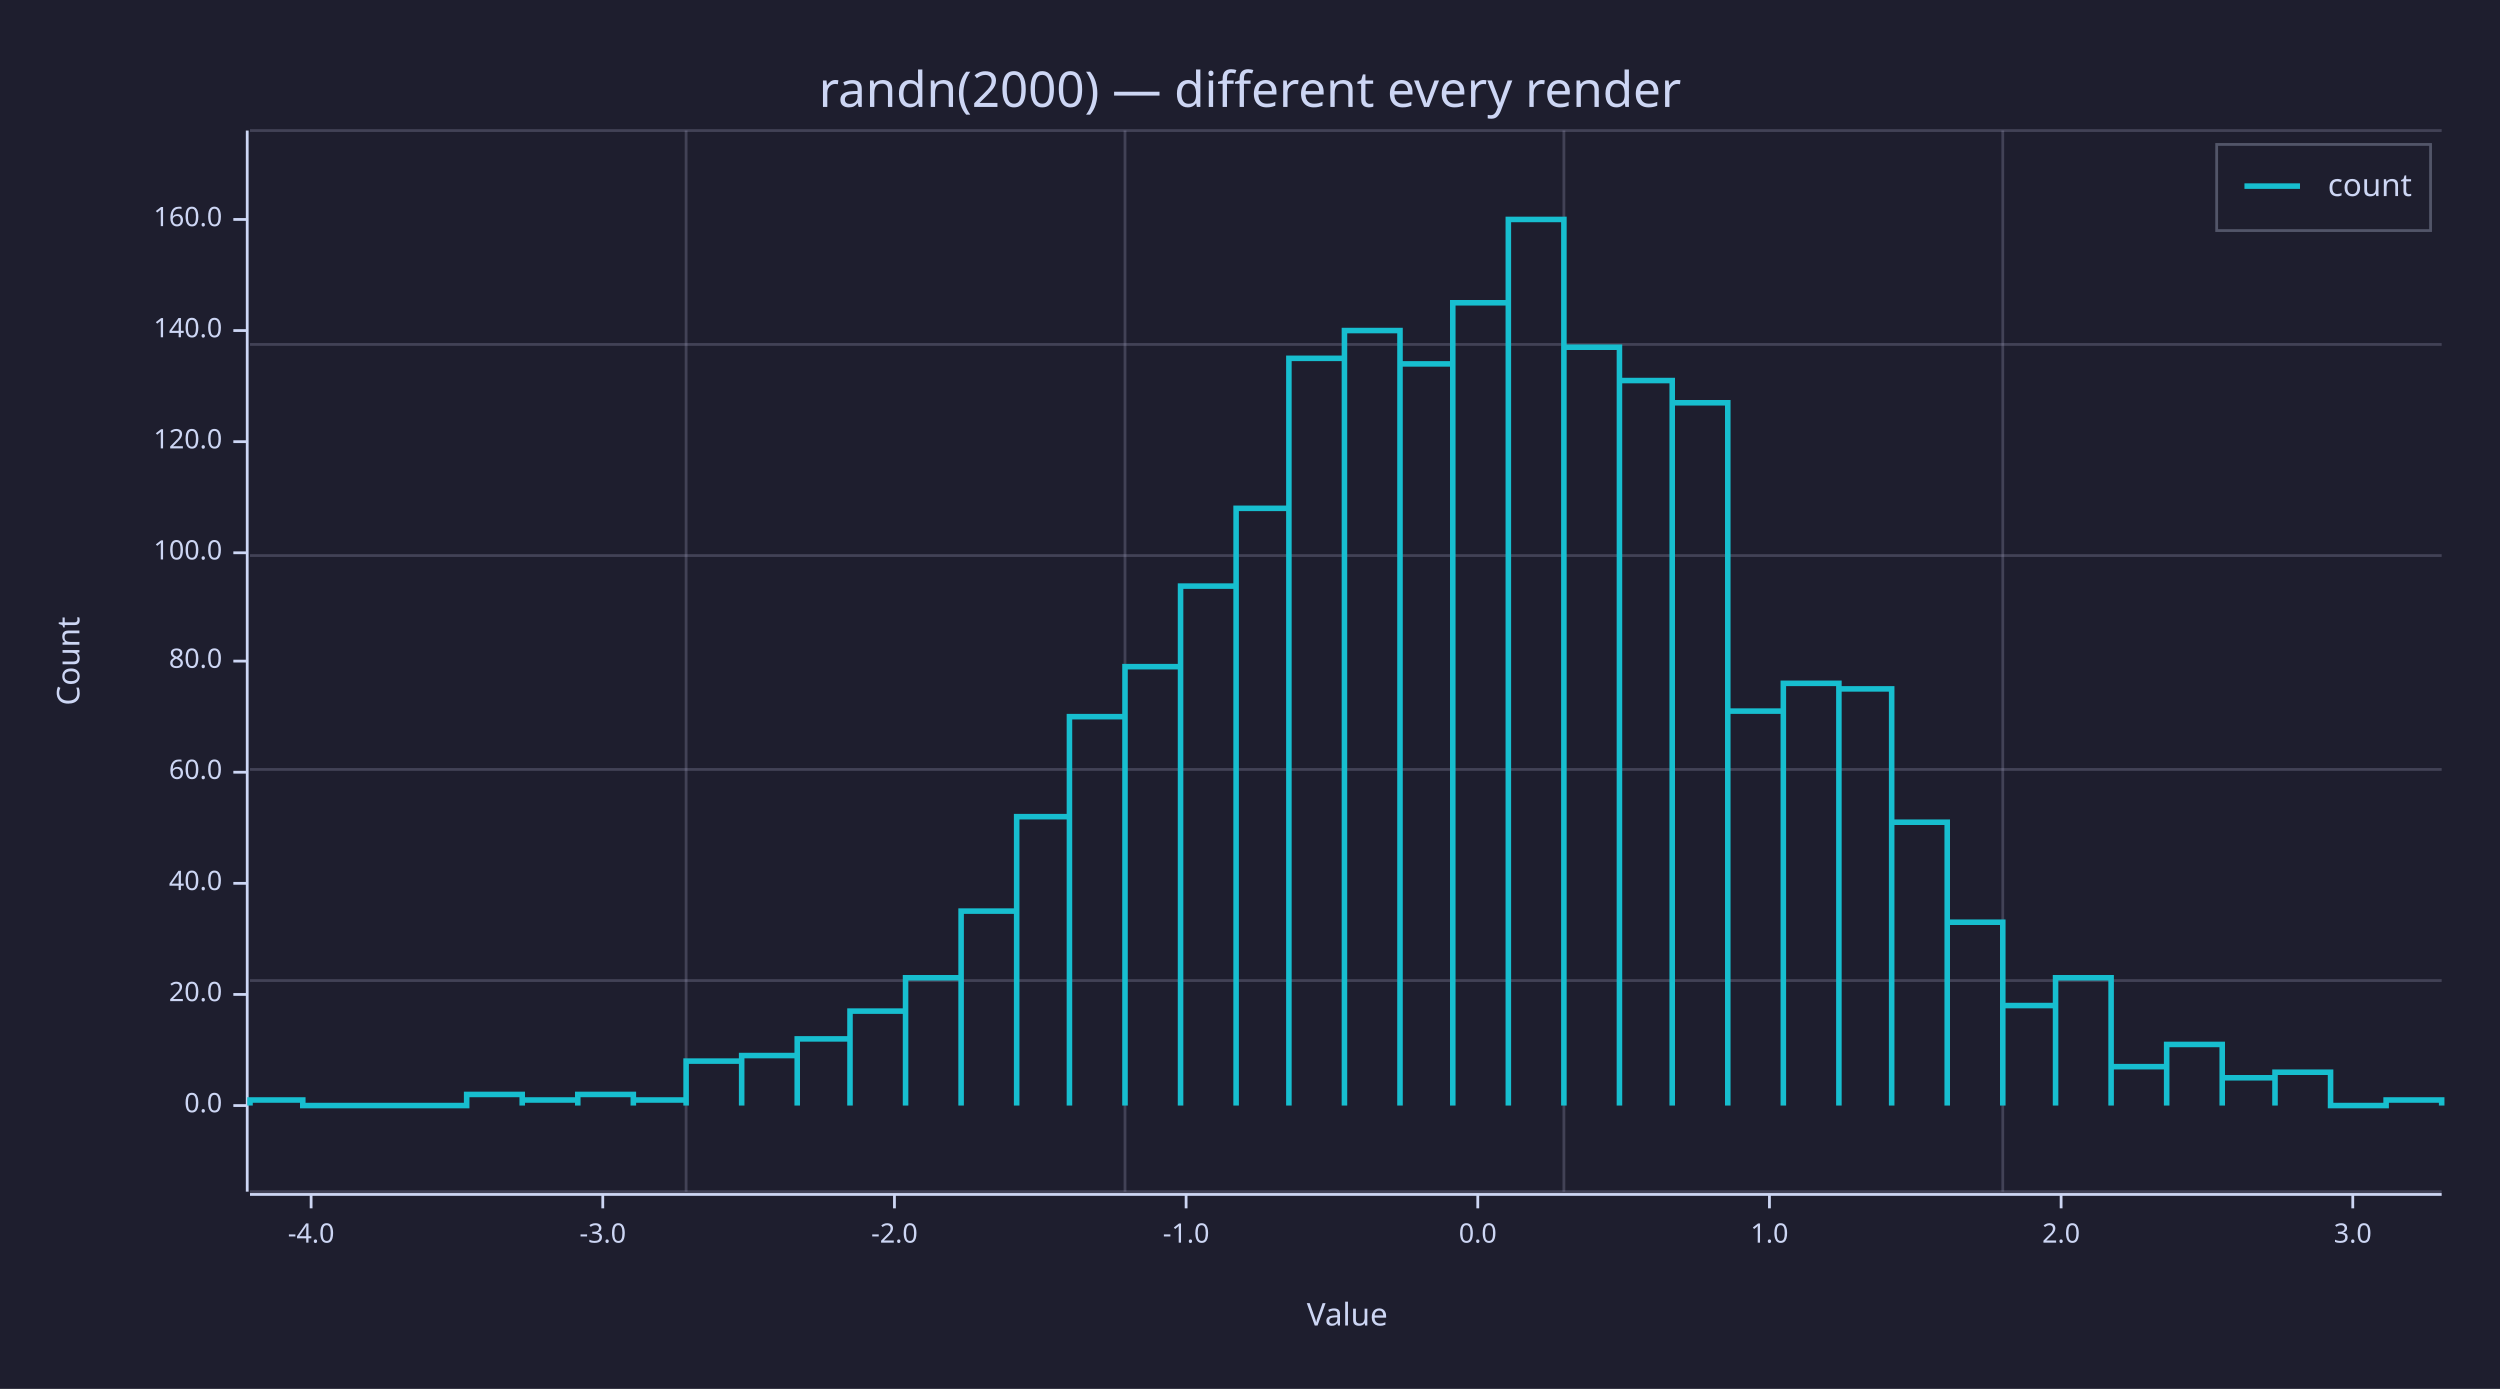
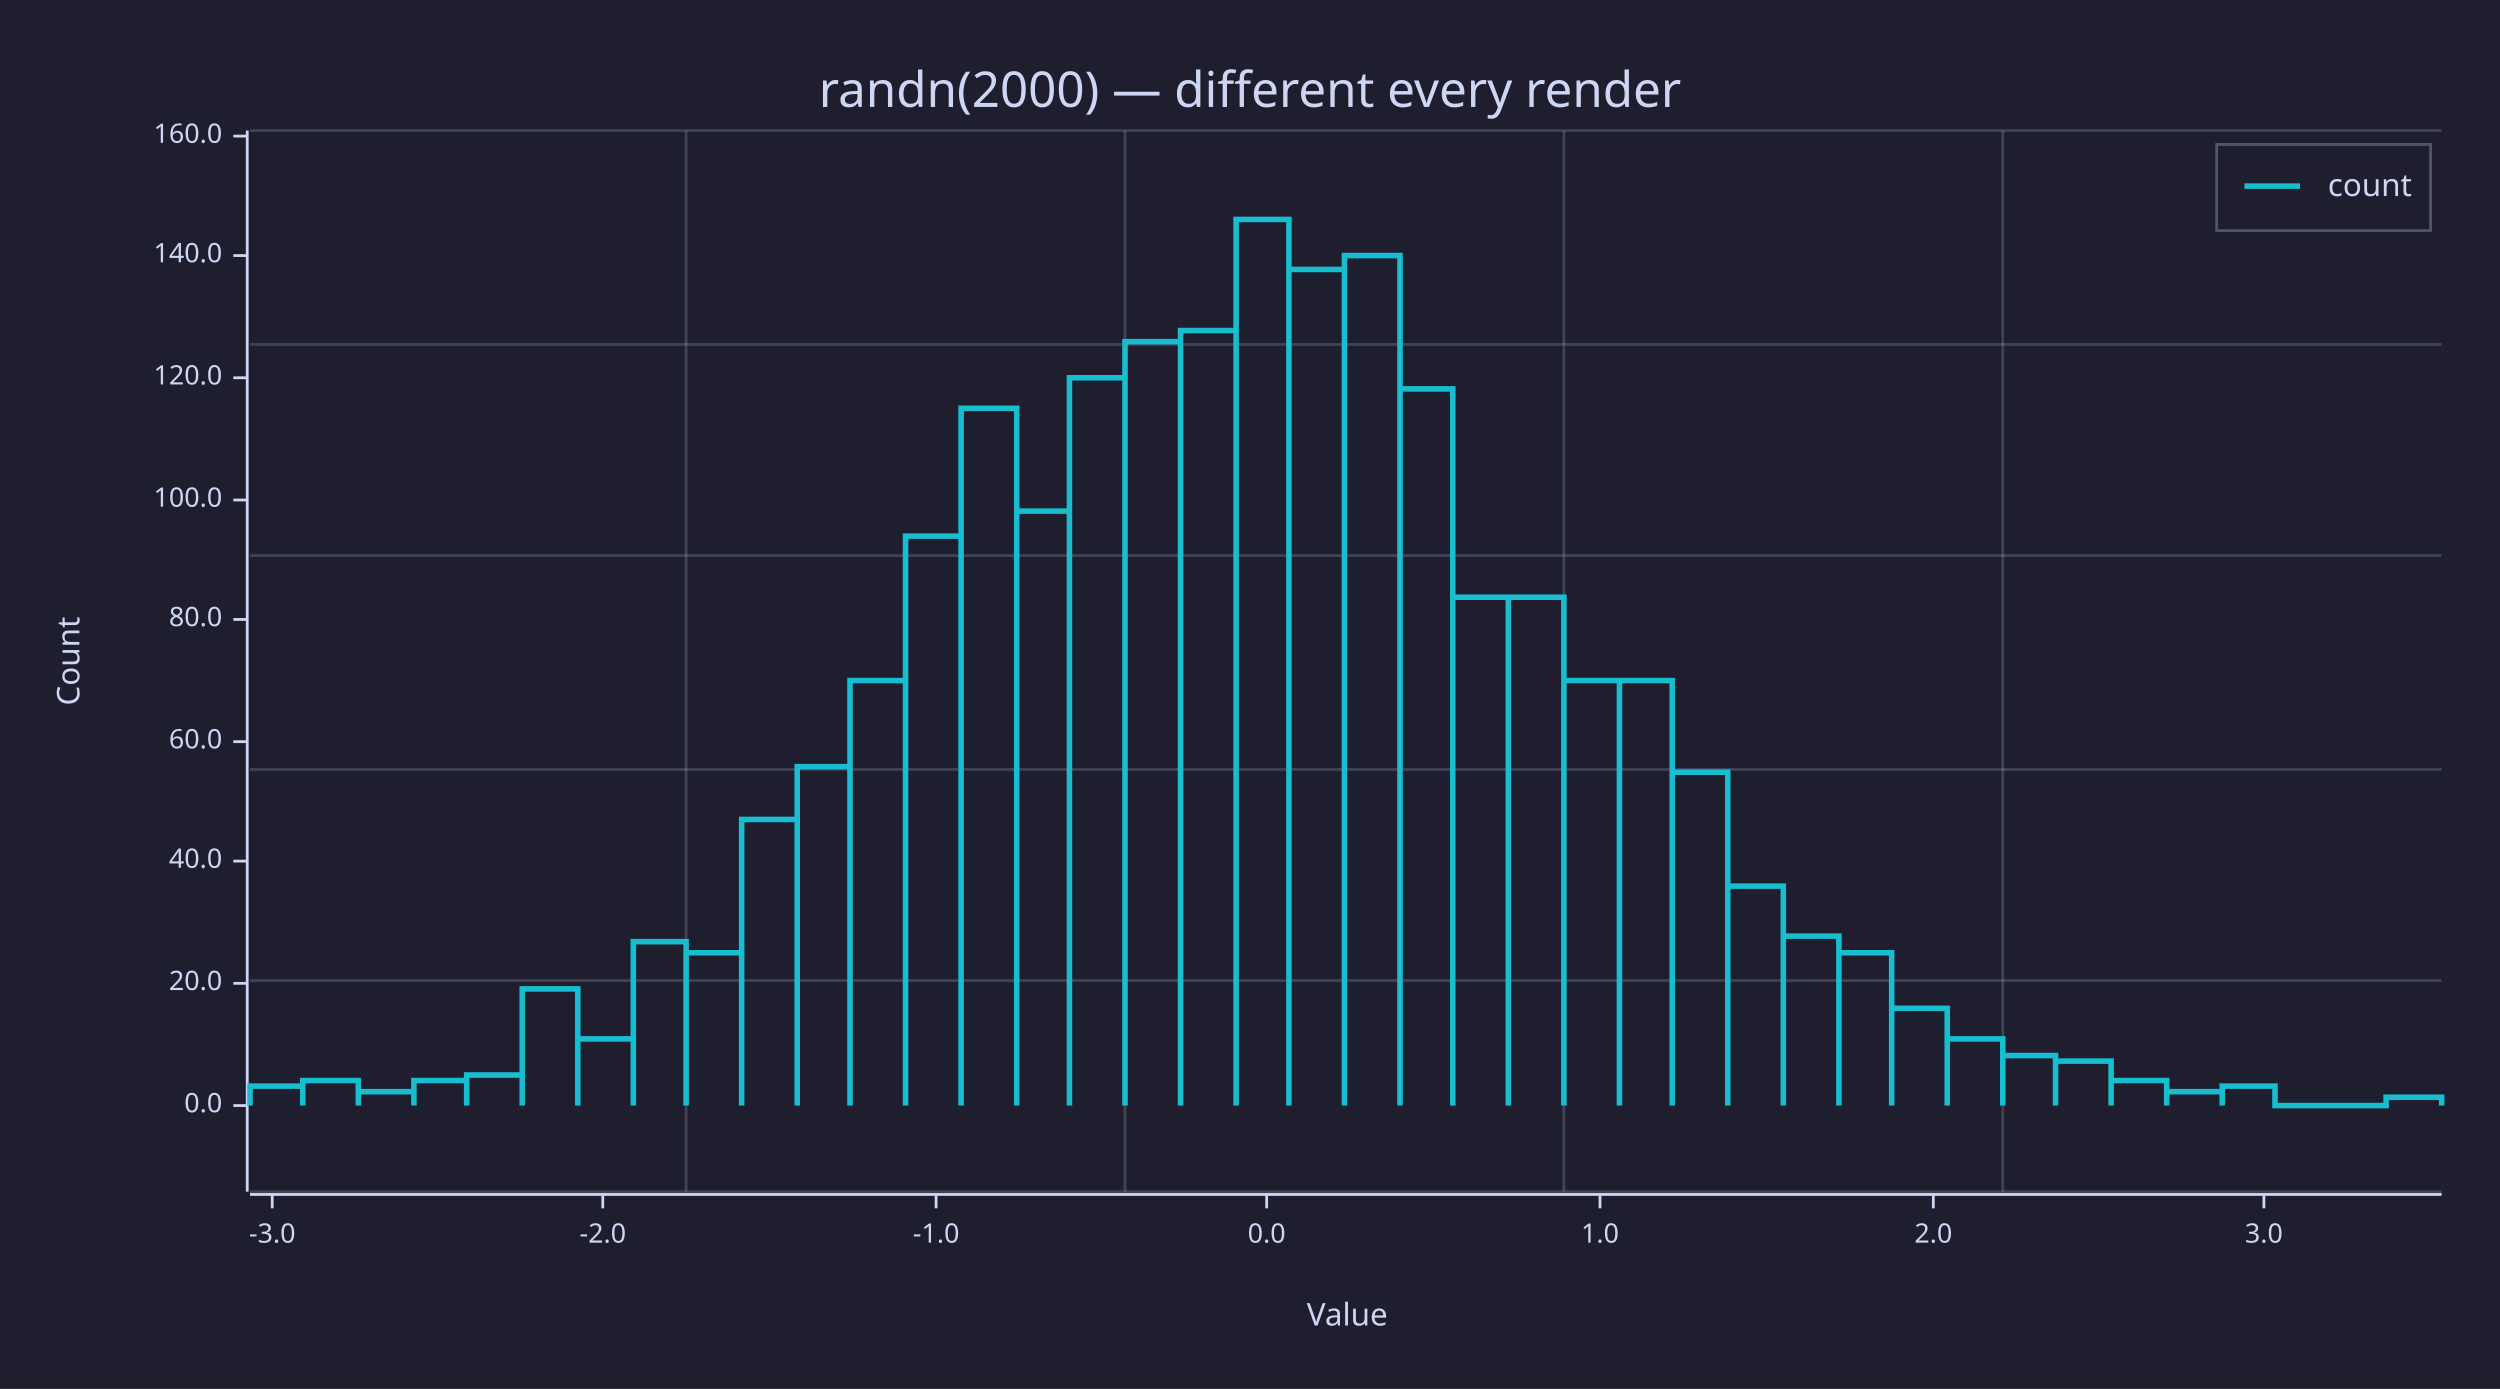
<svg xmlns="http://www.w3.org/2000/svg" width="900" height="500" viewBox="0 0 900 500">
  <rect x="0" y="0" width="900" height="500" opacity="1" fill="#1E1E2E" stroke="none" />
  <text x="450" y="25" dy="0.76em" text-anchor="middle" font-family="sans-serif" font-size="17.742" opacity="1" fill="#CDD6F4">
randn(2000) — different every render
</text>
  <text x="20" y="238" dy="0.76em" text-anchor="middle" font-family="sans-serif" font-size="11.29" opacity="1" fill="#CDD6F4" transform="rotate(270, 20, 238)">
Count
</text>
  <text x="485" y="480" dy="-0.5ex" text-anchor="middle" font-family="sans-serif" font-size="11.29" opacity="1" fill="#CDD6F4">
Value
</text>
  <polyline fill="none" opacity="1" stroke="#CDD6F4" stroke-width="1" points="89,47 89,429 " />
  <text x="80" y="398" dy="0.5ex" text-anchor="end" font-family="sans-serif" font-size="9.677" opacity="1" fill="#CDD6F4">
0.0
</text>
  <polyline fill="none" opacity="1" stroke="#CDD6F4" stroke-width="1" points="84,398 89,398 " />
-   <text x="80" y="358" dy="0.5ex" text-anchor="end" font-family="sans-serif" font-size="9.677" opacity="1" fill="#CDD6F4">
+   <text x="80" y="354" dy="0.5ex" text-anchor="end" font-family="sans-serif" font-size="9.677" opacity="1" fill="#CDD6F4">
20.0
</text>
-   <polyline fill="none" opacity="1" stroke="#CDD6F4" stroke-width="1" points="84,358 89,358 " />
-   <text x="80" y="318" dy="0.5ex" text-anchor="end" font-family="sans-serif" font-size="9.677" opacity="1" fill="#CDD6F4">
+   <polyline fill="none" opacity="1" stroke="#CDD6F4" stroke-width="1" points="84,354 89,354 " />
+   <text x="80" y="310" dy="0.5ex" text-anchor="end" font-family="sans-serif" font-size="9.677" opacity="1" fill="#CDD6F4">
40.0
</text>
-   <polyline fill="none" opacity="1" stroke="#CDD6F4" stroke-width="1" points="84,318 89,318 " />
-   <text x="80" y="278" dy="0.5ex" text-anchor="end" font-family="sans-serif" font-size="9.677" opacity="1" fill="#CDD6F4">
+   <polyline fill="none" opacity="1" stroke="#CDD6F4" stroke-width="1" points="84,310 89,310 " />
+   <text x="80" y="267" dy="0.5ex" text-anchor="end" font-family="sans-serif" font-size="9.677" opacity="1" fill="#CDD6F4">
60.0
</text>
-   <polyline fill="none" opacity="1" stroke="#CDD6F4" stroke-width="1" points="84,278 89,278 " />
-   <text x="80" y="238" dy="0.5ex" text-anchor="end" font-family="sans-serif" font-size="9.677" opacity="1" fill="#CDD6F4">
+   <polyline fill="none" opacity="1" stroke="#CDD6F4" stroke-width="1" points="84,267 89,267 " />
+   <text x="80" y="223" dy="0.5ex" text-anchor="end" font-family="sans-serif" font-size="9.677" opacity="1" fill="#CDD6F4">
80.0
</text>
-   <polyline fill="none" opacity="1" stroke="#CDD6F4" stroke-width="1" points="84,238 89,238 " />
-   <text x="80" y="199" dy="0.5ex" text-anchor="end" font-family="sans-serif" font-size="9.677" opacity="1" fill="#CDD6F4">
+   <polyline fill="none" opacity="1" stroke="#CDD6F4" stroke-width="1" points="84,223 89,223 " />
+   <text x="80" y="180" dy="0.5ex" text-anchor="end" font-family="sans-serif" font-size="9.677" opacity="1" fill="#CDD6F4">
100.0
</text>
-   <polyline fill="none" opacity="1" stroke="#CDD6F4" stroke-width="1" points="84,199 89,199 " />
-   <text x="80" y="159" dy="0.5ex" text-anchor="end" font-family="sans-serif" font-size="9.677" opacity="1" fill="#CDD6F4">
+   <polyline fill="none" opacity="1" stroke="#CDD6F4" stroke-width="1" points="84,180 89,180 " />
+   <text x="80" y="136" dy="0.5ex" text-anchor="end" font-family="sans-serif" font-size="9.677" opacity="1" fill="#CDD6F4">
120.0
</text>
-   <polyline fill="none" opacity="1" stroke="#CDD6F4" stroke-width="1" points="84,159 89,159 " />
-   <text x="80" y="119" dy="0.5ex" text-anchor="end" font-family="sans-serif" font-size="9.677" opacity="1" fill="#CDD6F4">
+   <polyline fill="none" opacity="1" stroke="#CDD6F4" stroke-width="1" points="84,136 89,136 " />
+   <text x="80" y="92" dy="0.5ex" text-anchor="end" font-family="sans-serif" font-size="9.677" opacity="1" fill="#CDD6F4">
140.0
</text>
-   <polyline fill="none" opacity="1" stroke="#CDD6F4" stroke-width="1" points="84,119 89,119 " />
-   <text x="80" y="79" dy="0.5ex" text-anchor="end" font-family="sans-serif" font-size="9.677" opacity="1" fill="#CDD6F4">
+   <polyline fill="none" opacity="1" stroke="#CDD6F4" stroke-width="1" points="84,92 89,92 " />
+   <text x="80" y="49" dy="0.5ex" text-anchor="end" font-family="sans-serif" font-size="9.677" opacity="1" fill="#CDD6F4">
160.0
</text>
-   <polyline fill="none" opacity="1" stroke="#CDD6F4" stroke-width="1" points="84,79 89,79 " />
+   <polyline fill="none" opacity="1" stroke="#CDD6F4" stroke-width="1" points="84,49 89,49 " />
  <polyline fill="none" opacity="1" stroke="#CDD6F4" stroke-width="1" points="90,430 879,430 " />
-   <text x="112" y="440" dy="0.76em" text-anchor="middle" font-family="sans-serif" font-size="9.677" opacity="1" fill="#CDD6F4">
- -4.0
- </text>
-   <polyline fill="none" opacity="1" stroke="#CDD6F4" stroke-width="1" points="112,430 112,435 " />
-   <text x="217" y="440" dy="0.76em" text-anchor="middle" font-family="sans-serif" font-size="9.677" opacity="1" fill="#CDD6F4">
+   <text x="98" y="440" dy="0.76em" text-anchor="middle" font-family="sans-serif" font-size="9.677" opacity="1" fill="#CDD6F4">
-3.0
</text>
-   <polyline fill="none" opacity="1" stroke="#CDD6F4" stroke-width="1" points="217,430 217,435 " />
-   <text x="322" y="440" dy="0.76em" text-anchor="middle" font-family="sans-serif" font-size="9.677" opacity="1" fill="#CDD6F4">
+   <polyline fill="none" opacity="1" stroke="#CDD6F4" stroke-width="1" points="98,430 98,435 " />
+   <text x="217" y="440" dy="0.76em" text-anchor="middle" font-family="sans-serif" font-size="9.677" opacity="1" fill="#CDD6F4">
-2.0
</text>
-   <polyline fill="none" opacity="1" stroke="#CDD6F4" stroke-width="1" points="322,430 322,435 " />
-   <text x="427" y="440" dy="0.76em" text-anchor="middle" font-family="sans-serif" font-size="9.677" opacity="1" fill="#CDD6F4">
+   <polyline fill="none" opacity="1" stroke="#CDD6F4" stroke-width="1" points="217,430 217,435 " />
+   <text x="337" y="440" dy="0.76em" text-anchor="middle" font-family="sans-serif" font-size="9.677" opacity="1" fill="#CDD6F4">
-1.0
</text>
-   <polyline fill="none" opacity="1" stroke="#CDD6F4" stroke-width="1" points="427,430 427,435 " />
-   <text x="532" y="440" dy="0.76em" text-anchor="middle" font-family="sans-serif" font-size="9.677" opacity="1" fill="#CDD6F4">
+   <polyline fill="none" opacity="1" stroke="#CDD6F4" stroke-width="1" points="337,430 337,435 " />
+   <text x="456" y="440" dy="0.76em" text-anchor="middle" font-family="sans-serif" font-size="9.677" opacity="1" fill="#CDD6F4">
0.0
</text>
-   <polyline fill="none" opacity="1" stroke="#CDD6F4" stroke-width="1" points="532,430 532,435 " />
-   <text x="637" y="440" dy="0.76em" text-anchor="middle" font-family="sans-serif" font-size="9.677" opacity="1" fill="#CDD6F4">
+   <polyline fill="none" opacity="1" stroke="#CDD6F4" stroke-width="1" points="456,430 456,435 " />
+   <text x="576" y="440" dy="0.76em" text-anchor="middle" font-family="sans-serif" font-size="9.677" opacity="1" fill="#CDD6F4">
1.0
</text>
-   <polyline fill="none" opacity="1" stroke="#CDD6F4" stroke-width="1" points="637,430 637,435 " />
-   <text x="742" y="440" dy="0.76em" text-anchor="middle" font-family="sans-serif" font-size="9.677" opacity="1" fill="#CDD6F4">
+   <polyline fill="none" opacity="1" stroke="#CDD6F4" stroke-width="1" points="576,430 576,435 " />
+   <text x="696" y="440" dy="0.76em" text-anchor="middle" font-family="sans-serif" font-size="9.677" opacity="1" fill="#CDD6F4">
2.0
</text>
-   <polyline fill="none" opacity="1" stroke="#CDD6F4" stroke-width="1" points="742,430 742,435 " />
-   <text x="847" y="440" dy="0.76em" text-anchor="middle" font-family="sans-serif" font-size="9.677" opacity="1" fill="#CDD6F4">
+   <polyline fill="none" opacity="1" stroke="#CDD6F4" stroke-width="1" points="696,430 696,435 " />
+   <text x="815" y="440" dy="0.76em" text-anchor="middle" font-family="sans-serif" font-size="9.677" opacity="1" fill="#CDD6F4">
3.0
</text>
-   <polyline fill="none" opacity="1" stroke="#CDD6F4" stroke-width="1" points="847,430 847,435 " />
+   <polyline fill="none" opacity="1" stroke="#CDD6F4" stroke-width="1" points="815,430 815,435 " />
  <polyline fill="none" opacity="0.3" stroke="#9696B4" stroke-width="1" points="90,429 879,429 " />
  <polyline fill="none" opacity="0.3" stroke="#9696B4" stroke-width="1" points="90,353 879,353 " />
  <polyline fill="none" opacity="0.3" stroke="#9696B4" stroke-width="1" points="90,277 879,277 " />
  <polyline fill="none" opacity="0.3" stroke="#9696B4" stroke-width="1" points="90,200 879,200 " />
  <polyline fill="none" opacity="0.3" stroke="#9696B4" stroke-width="1" points="90,124 879,124 " />
  <polyline fill="none" opacity="0.3" stroke="#9696B4" stroke-width="1" points="90,47 879,47 " />
  <polyline fill="none" opacity="0.3" stroke="#9696B4" stroke-width="1" points="247,429 247,47 " />
  <polyline fill="none" opacity="0.3" stroke="#9696B4" stroke-width="1" points="405,429 405,47 " />
  <polyline fill="none" opacity="0.3" stroke="#9696B4" stroke-width="1" points="563,429 563,47 " />
  <polyline fill="none" opacity="0.3" stroke="#9696B4" stroke-width="1" points="721,429 721,47 " />
-   <polyline fill="none" opacity="1" stroke="#17BECF" stroke-width="2" points="90,398 90,396 109,396 109,398 109,398 109,398 129,398 129,398 129,398 129,398 149,398 149,398 149,398 149,398 168,398 168,398 168,398 168,394 188,394 188,398 188,398 188,396 208,396 208,398 208,398 208,394 228,394 228,398 228,398 228,396 247,396 247,398 247,398 247,382 267,382 267,398 267,398 267,380 287,380 287,398 287,398 287,374 306,374 306,398 306,398 306,364 326,364 326,398 326,398 326,352 346,352 346,398 346,398 346,328 366,328 366,398 366,398 366,294 385,294 385,398 385,398 385,258 405,258 405,398 405,398 405,240 425,240 425,398 425,398 425,211 445,211 445,398 445,398 445,183 464,183 464,398 464,398 464,129 484,129 484,398 484,398 484,119 504,119 504,398 504,398 504,131 523,131 523,398 523,398 523,109 543,109 543,398 543,398 543,79 563,79 563,398 563,398 563,125 583,125 583,398 583,398 583,137 602,137 602,398 602,398 602,145 622,145 622,398 622,398 622,256 642,256 642,398 642,398 642,246 662,246 662,398 662,398 662,248 681,248 681,398 681,398 681,296 701,296 701,398 701,398 701,332 721,332 721,398 721,398 721,362 740,362 740,398 740,398 740,352 760,352 760,398 760,398 760,384 780,384 780,398 780,398 780,376 800,376 800,398 800,398 800,388 819,388 819,398 819,398 819,386 839,386 839,398 839,398 839,398 859,398 859,398 859,398 859,396 879,396 879,398 " />
+   <polyline fill="none" opacity="1" stroke="#17BECF" stroke-width="2" points="90,398 90,391 109,391 109,398 109,398 109,389 129,389 129,398 129,398 129,393 149,393 149,398 149,398 149,389 168,389 168,398 168,398 168,387 188,387 188,398 188,398 188,356 208,356 208,398 208,398 208,374 228,374 228,398 228,398 228,339 247,339 247,398 247,398 247,343 267,343 267,398 267,398 267,295 287,295 287,398 287,398 287,276 306,276 306,398 306,398 306,245 326,245 326,398 326,398 326,193 346,193 346,398 346,398 346,147 366,147 366,398 366,398 366,184 385,184 385,398 385,398 385,136 405,136 405,398 405,398 405,123 425,123 425,398 425,398 425,119 445,119 445,398 445,398 445,79 464,79 464,398 464,398 464,97 484,97 484,398 484,398 484,92 504,92 504,398 504,398 504,140 523,140 523,398 523,398 523,215 543,215 543,398 543,398 543,215 563,215 563,398 563,398 563,245 583,245 583,398 583,398 583,245 602,245 602,398 602,398 602,278 622,278 622,398 622,398 622,319 642,319 642,398 642,398 642,337 662,337 662,398 662,398 662,343 681,343 681,398 681,398 681,363 701,363 701,398 701,398 701,374 721,374 721,398 721,398 721,380 740,380 740,398 740,398 740,382 760,382 760,398 760,398 760,389 780,389 780,398 780,398 780,393 800,393 800,398 800,398 800,391 819,391 819,398 819,398 819,398 839,398 839,398 839,398 839,398 859,398 859,398 859,398 859,395 879,395 879,398 " />
  <rect x="798" y="52" width="77" height="31" opacity="0.85" fill="#1E1E2E" stroke="none" />
  <rect x="798" y="52" width="77" height="31" opacity="0.3" fill="none" stroke="#CDD6F4" />
  <text x="838" y="62" dy="0.76em" text-anchor="start" font-family="sans-serif" font-size="11.29" opacity="1" fill="#CDD6F4">
count
</text>
  <polyline fill="none" opacity="1" stroke="#17BECF" stroke-width="2" points="808,67 828,67 " />
</svg>
